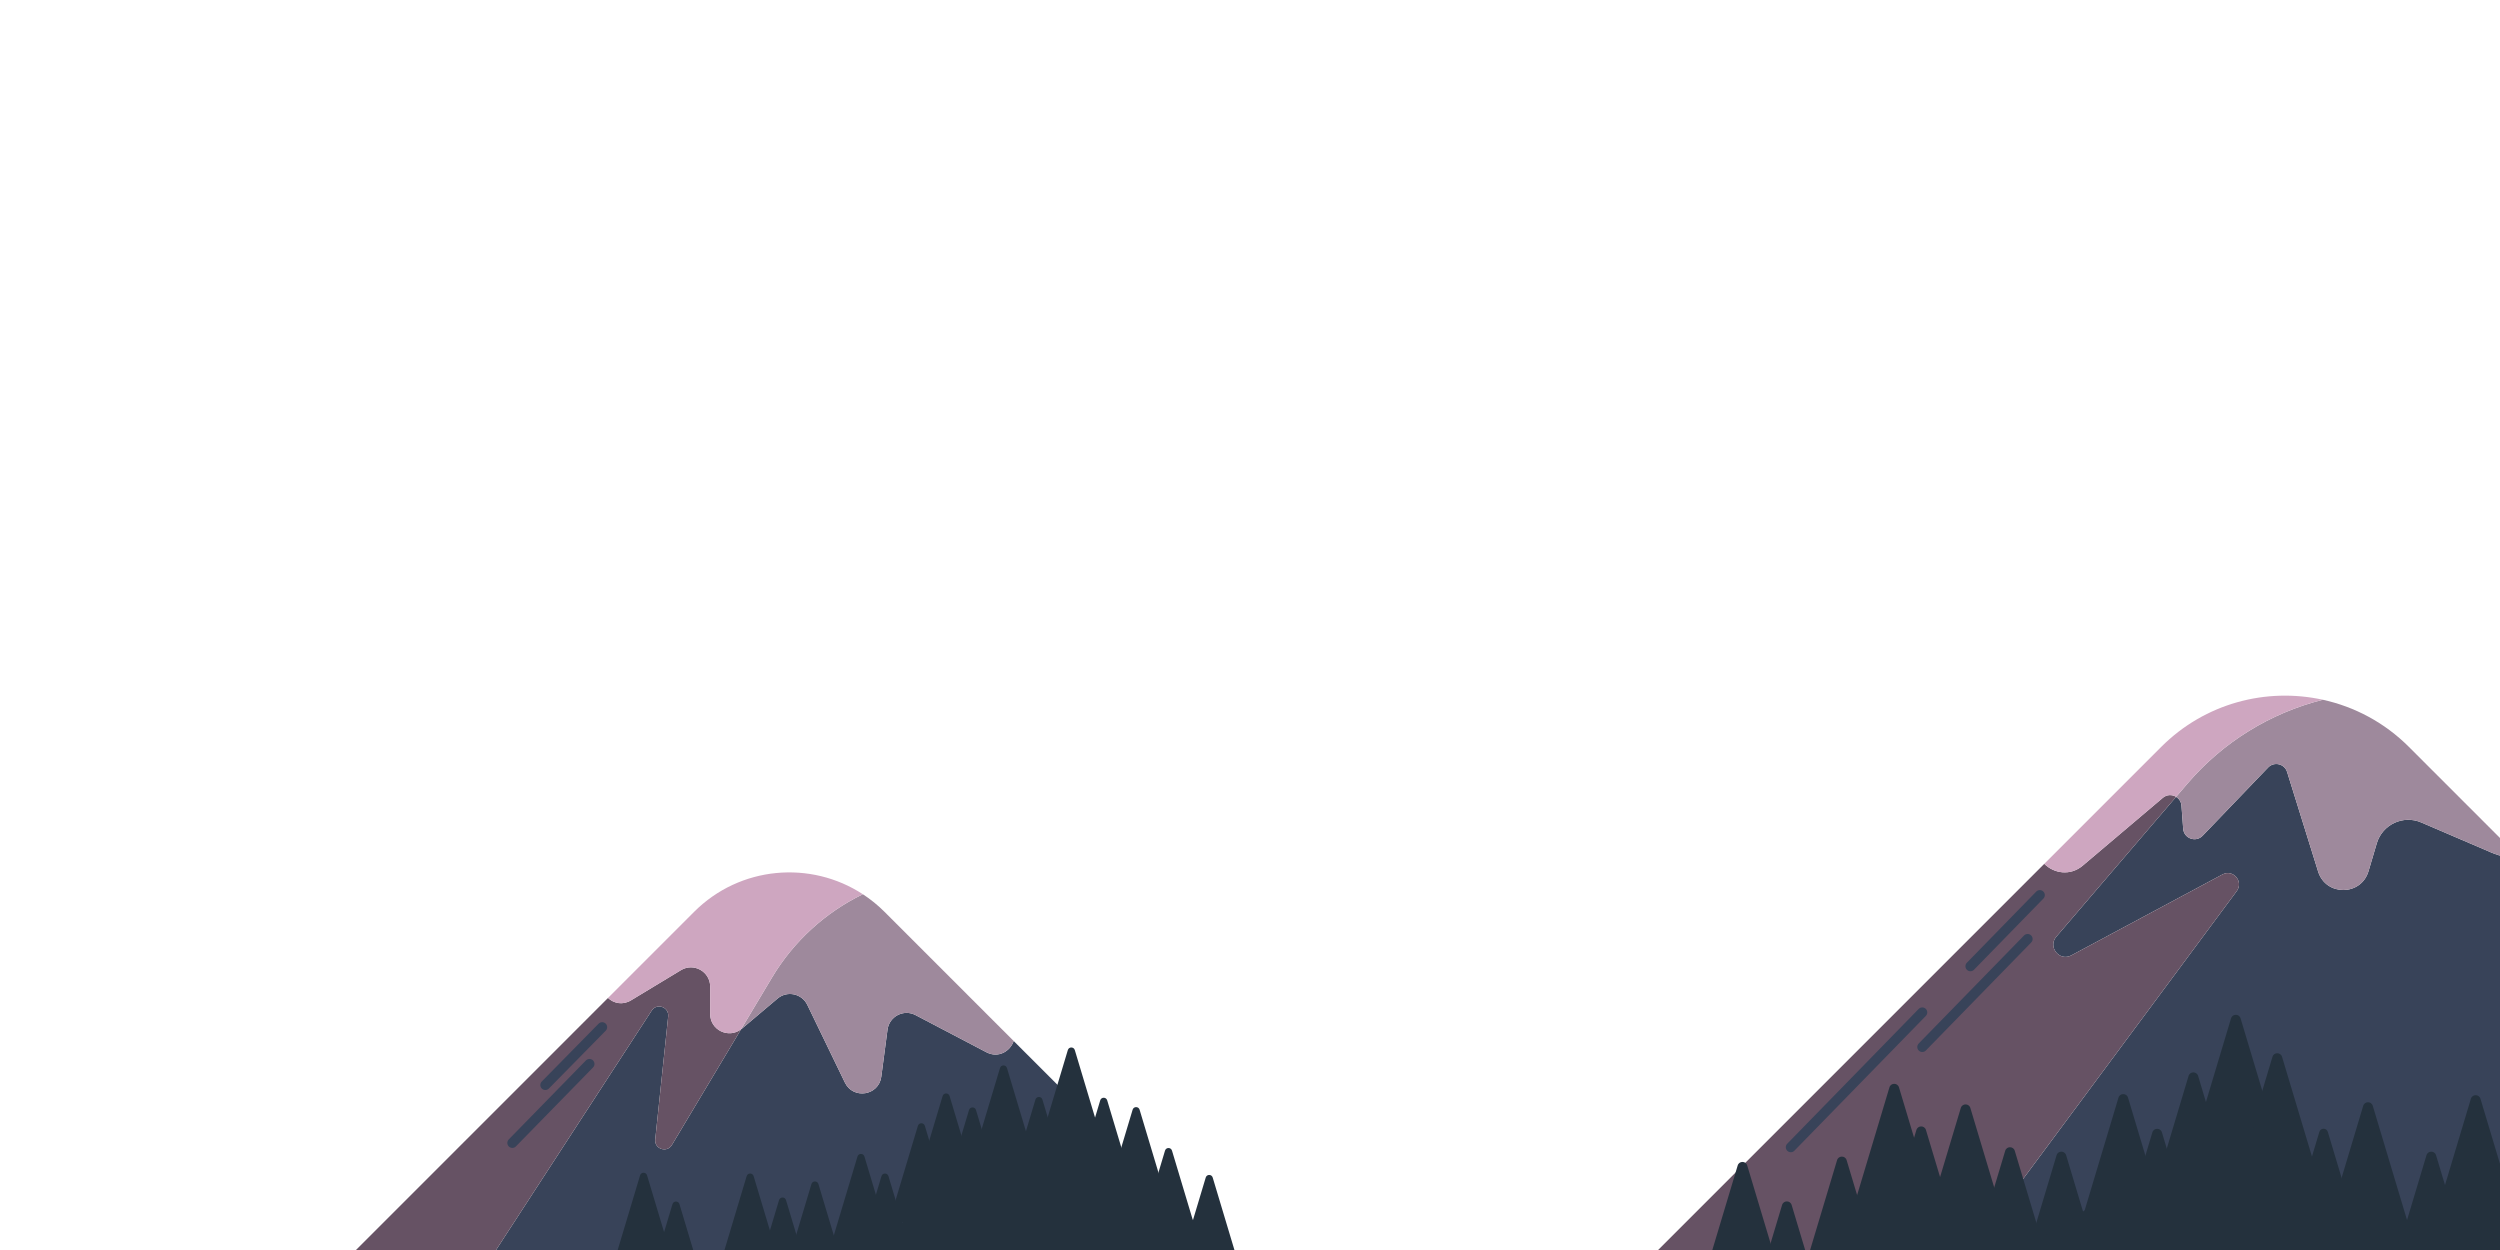
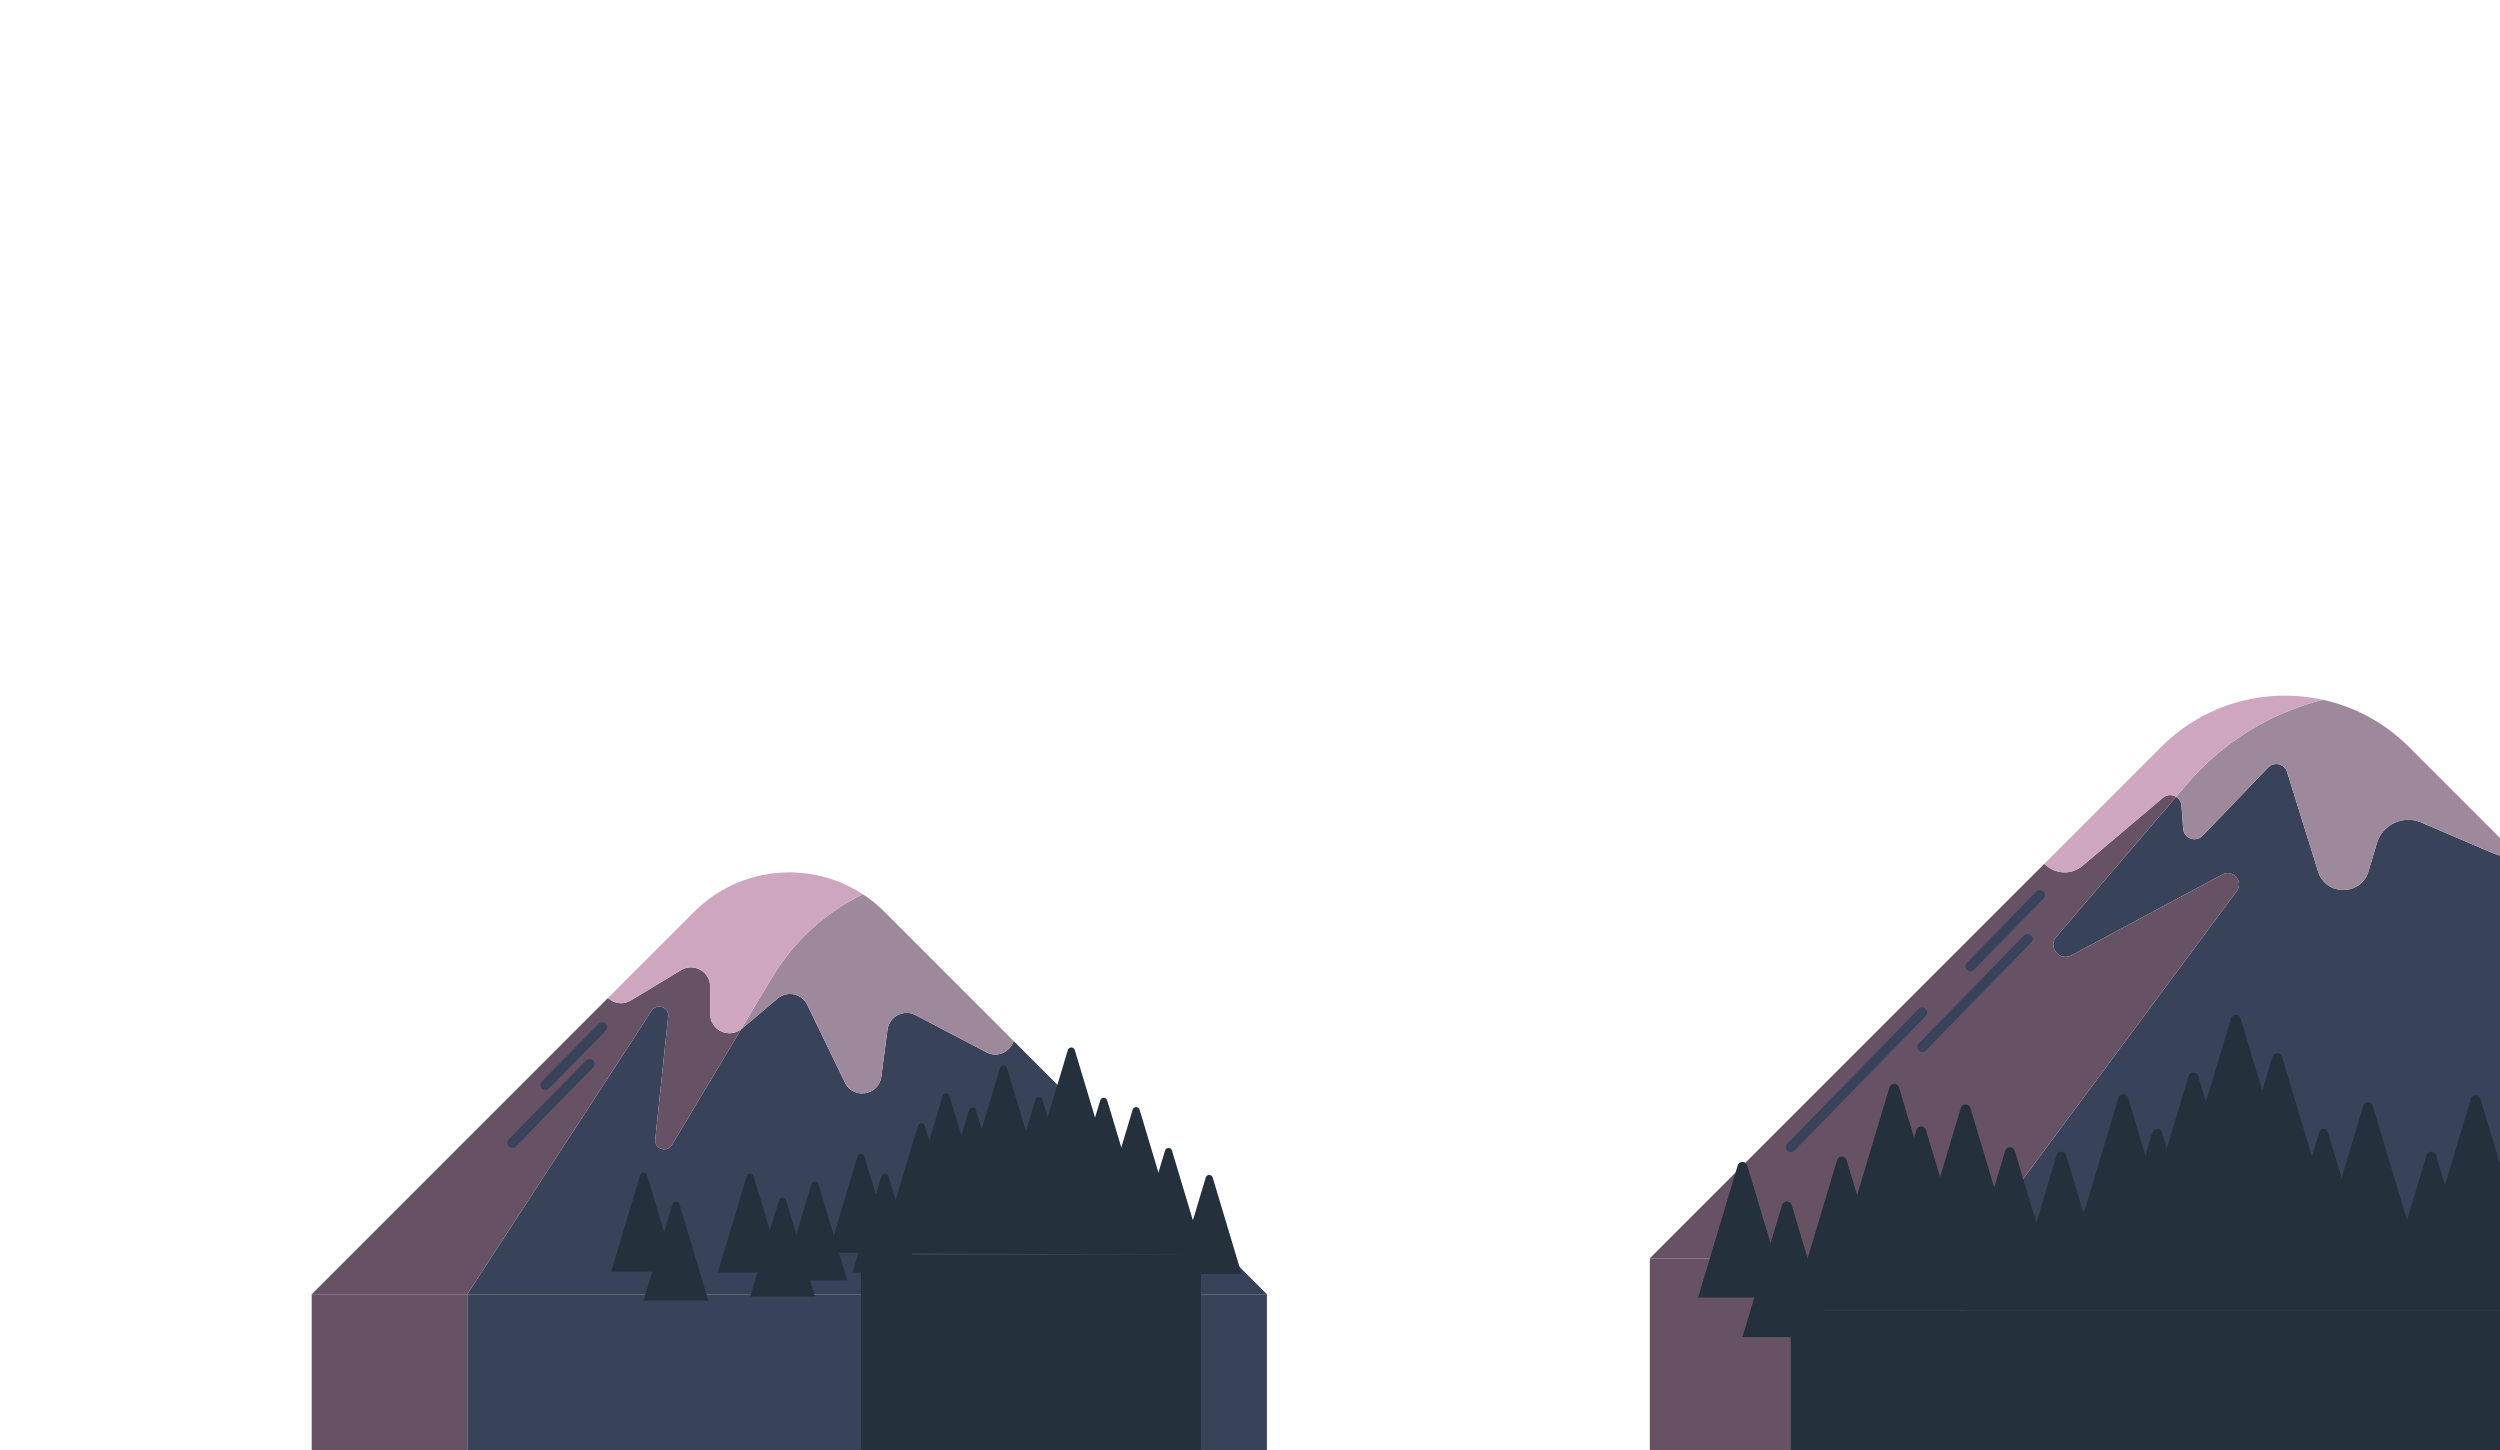
- <svg xmlns="http://www.w3.org/2000/svg" viewBox="0 0 1000 500">
+ <svg xmlns="http://www.w3.org/2000/svg" viewBox="0 0 1000 580">
  <g id="mountain-2">
    <g>
      <path d="m996.502,341.001l-27.998-12.014c-7.232-3.103-15.552.8-17.789,8.345l-3.298,11.127c-2.962,9.992-17.079,10.089-20.179.139l-12.398-39.8c-1.026-3.294-5.209-4.279-7.598-1.79l-26.185,27.283c-2.716,2.83-7.5,1.109-7.79-2.803l-.686-9.234c-.117-1.574-.977-2.804-2.141-3.517l-47.911,55.935c-3.51,4.098,1.249,10.02,6.006,7.473l60.427-32.351c4.235-2.267,8.599,2.79,5.736,6.647l-109.02,146.877h382.439l-160.089-160.089c-3.748.116-7.65-.564-11.527-2.227Z" fill="#384359" />
      <path d="m888.963,349.793l-60.427,32.351c-4.758,2.547-9.517-3.374-6.006-7.473l47.911-55.935c-1.567-.96-3.687-.98-5.308.393l-32.011,27.1c-5.022,4.252-11.548,3.159-15.409-.697l-157.784,157.784h125.751l109.02-146.877c2.863-3.857-1.501-8.915-5.736-6.647Z" fill="#665264" />
      <path d="m929.134,279.9c-21.002,5.28-39.932,16.933-54.103,33.478l-4.59,5.359c1.164.713,2.024,1.943,2.141,3.517l.686,9.234c.291,3.911,5.075,5.632,7.79,2.803l26.185-27.283c2.389-2.489,6.572-1.503,7.598,1.79l12.398,39.8c3.1,9.95,17.217,9.853,20.179-.139l3.298-11.127c2.237-7.545,10.557-11.448,17.789-8.345l27.998,12.014c3.877,1.664,7.778,2.343,11.527,2.227l-44.471-44.471c-9.81-9.81-21.81-16.083-34.424-18.857Z" fill="#9e899c" />
      <path d="m833.121,346.23l32.011-27.1c1.622-1.373,3.742-1.353,5.308-.393l4.59-5.359c14.171-16.545,33.101-28.198,54.103-33.478-22.562-4.962-47.098,1.31-64.644,18.857l-46.777,46.777c3.86,3.856,10.387,4.948,15.409.697Z" fill="#cea6c0" />
      <line x1="768.908" y1="404.964" x2="716.315" y2="458.893" fill="none" stroke="#384359" stroke-linecap="round" stroke-miterlimit="10" stroke-width="4" />
      <line x1="811.05" y1="375.591" x2="768.908" y2="418.804" fill="none" stroke="#384359" stroke-linecap="round" stroke-miterlimit="10" stroke-width="4" />
      <line x1="815.929" y1="358.033" x2="788.165" y2="386.502" fill="none" stroke="#384359" stroke-linecap="round" stroke-miterlimit="10" stroke-width="4" />
    </g>
    <g>
      <path d="m394.543,420.89l-28.327-14.844c-4.738-2.483-10.502.505-11.204,5.808l-2.491,18.831c-1.002,7.573-11.232,9.219-14.56,2.343l-15.041-31.083c-2.189-4.524-8.056-5.771-11.895-2.528l-14.295,12.072c-.096.081-.199.14-.297.216l-27.675,46.285c-1.978,3.308-7.069,1.61-6.666-2.223l5.178-49.191c.396-3.76-4.533-5.507-6.594-2.338l-73.773,113.458h319.864l-101.294-101.294c-1.376,4.097-6.12,7.009-10.932,4.487Z" fill="#384359" />
      <path d="m267.272,406.576l-5.178,49.191c-.404,3.833,4.688,5.531,6.666,2.223l27.675-46.285c-5.004,3.854-12.367.328-12.367-6.096v-10.957c0-5.994-6.548-9.688-11.678-6.588l-19.976,12.069c-3.372,2.037-6.917,1.209-9.217-.947l-118.512,118.512h62.22l73.773-113.458c2.061-3.17,6.99-1.422,6.594,2.338Z" fill="#665264" />
      <path d="m345.139,357.693c-14.933,7.253-27.618,18.743-36.311,33.281l-12.395,20.73c.098-.075.201-.134.297-.216l14.295-12.072c3.84-3.243,9.706-1.996,11.895,2.528l15.041,31.083c3.327,6.876,13.558,5.23,14.56-2.343l2.491-18.831c.701-5.303,6.465-8.291,11.204-5.808l28.327,14.844c4.813,2.522,9.557-.39,10.932-4.487l-51.678-51.678c-2.69-2.69-5.596-5.03-8.658-7.032Z" fill="#9e899c" />
      <path d="m252.414,400.132l19.976-12.069c5.13-3.099,11.678.595,11.678,6.588v10.957c0,6.424,7.363,9.95,12.367,6.096l12.395-20.73c8.693-14.538,21.377-26.028,36.311-33.281-20.878-13.645-49.147-11.304-67.484,7.032l-34.46,34.46c2.3,2.156,5.845,2.984,9.217.947Z" fill="#cea6c0" />
      <line x1="240.866" y1="410.874" x2="218.128" y2="434.009" fill="none" stroke="#384359" stroke-linecap="round" stroke-miterlimit="10" stroke-width="4" />
      <line x1="235.79" y1="425.582" x2="204.93" y2="457.171" fill="none" stroke="#384359" stroke-linecap="round" stroke-miterlimit="10" stroke-width="4" />
    </g>
+   </g>
+   <g fill="#384359">
+     <rect x="785.680" y="503.316" width="382.439" height="80" />
+     <rect x="186.903" y="517.698" width="319.864" height="80" />
+   </g>
+   <g fill="#665264">
+     <rect x="659.929" y="503.316" width="125.751" height="80" />
+     <rect x="124.683" y="517.698" width="62.220" height="80" />
  </g>
  <g id="tree-1">
    <path d="m414.351,465.756l-11.565-38.552c-.415-1.382-2.371-1.382-2.786,0l-11.565,38.552h25.916Z" fill="#24313d" />
    <path d="m428.527,478.374l-11.565-38.552c-.415-1.382-2.371-1.382-2.786,0l-11.565,38.552h25.916Z" fill="#24313d" />
    <path d="m441.485,458.58l-11.565-38.552c-.415-1.382-2.371-1.382-2.786,0l-11.565,38.552h25.916Z" fill="#24313d" />
    <path d="m454.443,478.686l-11.565-38.552c-.415-1.382-2.371-1.382-2.786,0l-11.565,38.552h25.916Z" fill="#24313d" />
    <path d="m467.401,482.434l-11.565-38.552c-.415-1.382-2.371-1.382-2.786,0l-11.565,38.552h25.916Z" fill="#24313d" />
    <path d="m480.359,498.795l-11.565-38.552c-.415-1.382-2.371-1.382-2.786,0l-11.565,38.552h25.916Z" fill="#24313d" />
    <path d="m496.643,509.567l-11.565-38.552c-.415-1.382-2.371-1.382-2.786,0l-11.565,38.552h25.916Z" fill="#24313d" />
    <path d="m381.505,488.892l-11.565-38.552c-.415-1.382-2.371-1.382-2.786,0l-11.565,38.552h25.916Z" fill="#24313d" />
    <path d="m391.399,476.965l-11.565-38.552c-.415-1.382-2.371-1.382-2.786,0l-11.565,38.552h25.916Z" fill="#24313d" />
    <path d="m401.96,482.554l-11.565-38.552c-.415-1.382-2.371-1.382-2.786,0l-11.565,38.552h25.916Z" fill="#24313d" />
    <path d="m270.387,508.686l-11.565-38.552c-.415-1.382-2.371-1.382-2.786,0l-11.565,38.552h25.916Z" fill="#24313d" />
    <path d="m283.345,520.204l-11.565-38.552c-.415-1.382-2.371-1.382-2.786,0l-11.565,38.552h25.916Z" fill="#24313d" />
    <path d="m357.338,501.16l-11.565-38.552c-.415-1.382-2.371-1.382-2.786,0l-11.565,38.552h25.916Z" fill="#24313d" />
    <path d="m366.945,509.001l-11.565-38.552c-.415-1.382-2.371-1.382-2.786,0l-11.565,38.552h25.916Z" fill="#24313d" />
    <path d="m313.014,509.001l-11.565-38.552c-.415-1.382-2.371-1.382-2.786,0l-11.565,38.552h25.916Z" fill="#24313d" />
    <path d="m325.972,518.589l-11.565-38.552c-.415-1.382-2.371-1.382-2.786,0l-11.565,38.552h25.916Z" fill="#24313d" />
    <path d="m338.93,512.162l-11.565-38.552c-.415-1.382-2.371-1.382-2.786,0l-11.565,38.552h25.916Z" fill="#24313d" />
    <path d="m912.086,460.191l-15.853-52.845c-.568-1.894-3.25-1.894-3.819,0l-15.853,52.845h35.524Z" fill="#24313d" />
    <path d="m990.27,514.926l-15.853-52.845c-.568-1.894-3.25-1.894-3.819,0l-15.853,52.845h35.524Z" fill="#24313d" />
    <path d="m964.958,495.166l-15.853-52.845c-.568-1.894-3.25-1.894-3.819,0l-15.853,52.845h35.524Z" fill="#24313d" />
    <path d="m1008.032,492.338l-15.853-52.845c-.568-1.894-3.25-1.894-3.819,0l-15.853,52.845h35.524Z" fill="#24313d" />
    <path d="m928.666,475.557l-15.853-52.845c-.568-1.894-3.25-1.894-3.819,0l-15.853,52.845h35.524Z" fill="#24313d" />
    <path d="m945.188,499.622l-14.061-46.871c-.504-1.68-2.883-1.68-3.387,0l-14.061,46.871h31.509Z" fill="#24313d" />
    <path d="m867.061,491.905l-15.853-52.845c-.568-1.894-3.25-1.894-3.819,0l-15.853,52.845h35.524Z" fill="#24313d" />
    <path d="m880.624,505.789l-15.853-52.845c-.568-1.894-3.25-1.894-3.819,0l-15.853,52.845h35.524Z" fill="#24313d" />
    <path d="m895.1,483.217l-15.853-52.845c-.568-1.894-3.25-1.894-3.819,0l-15.853,52.845h35.524Z" fill="#24313d" />
    <path d="m714.745,519.038l-15.853-52.845c-.568-1.894-3.25-1.894-3.819,0l-15.853,52.845h35.524Z" fill="#24313d" />
    <path d="m732.507,534.826l-15.853-52.845c-.568-1.894-3.25-1.894-3.819,0l-15.853,52.845h35.524Z" fill="#24313d" />
    <path d="m821.757,513.158l-15.853-52.845c-.568-1.894-3.25-1.894-3.819,0l-15.853,52.845h35.524Z" fill="#24313d" />
    <path d="m842.309,514.926l-15.853-52.845c-.568-1.894-3.25-1.894-3.819,0l-15.853,52.845h35.524Z" fill="#24313d" />
    <path d="m775.446,487.793l-15.853-52.845c-.568-1.894-3.25-1.894-3.819,0l-15.853,52.845h35.524Z" fill="#24313d" />
    <path d="m754.503,516.906l-15.853-52.845c-.568-1.894-3.25-1.894-3.819,0l-15.853,52.845h35.524Z" fill="#24313d" />
    <path d="m786.233,504.834l-15.853-52.845c-.568-1.894-3.25-1.894-3.819,0l-15.853,52.845h35.524Z" fill="#24313d" />
    <path d="m803.995,496.025l-15.853-52.845c-.568-1.894-3.25-1.894-3.819,0l-15.853,52.845h35.524Z" fill="#24313d" />
    <polygon points="748.042 480.561 814.615 496.025 874.949 458.893 900.637 450.569 931.825 479.131 947.196 478.656 966.647 495.166 990.27 483.217 1023.136 483.217 1023.136 524.137 716.315 524.137 748.042 480.561" fill="#24313d" />
    <polygon points="344.38 501.16 401.393 459.207 440.512 455.191 480.359 501.989 344.38 501.16" fill="#24313d" />
+     <rect x="716.315" y="524.137" width="306.821" height="80" fill="#24313d" />
+     <rect x="344.38" y="501.989" width="135.979" height="80" fill="#24313d" />
  </g>
</svg>
